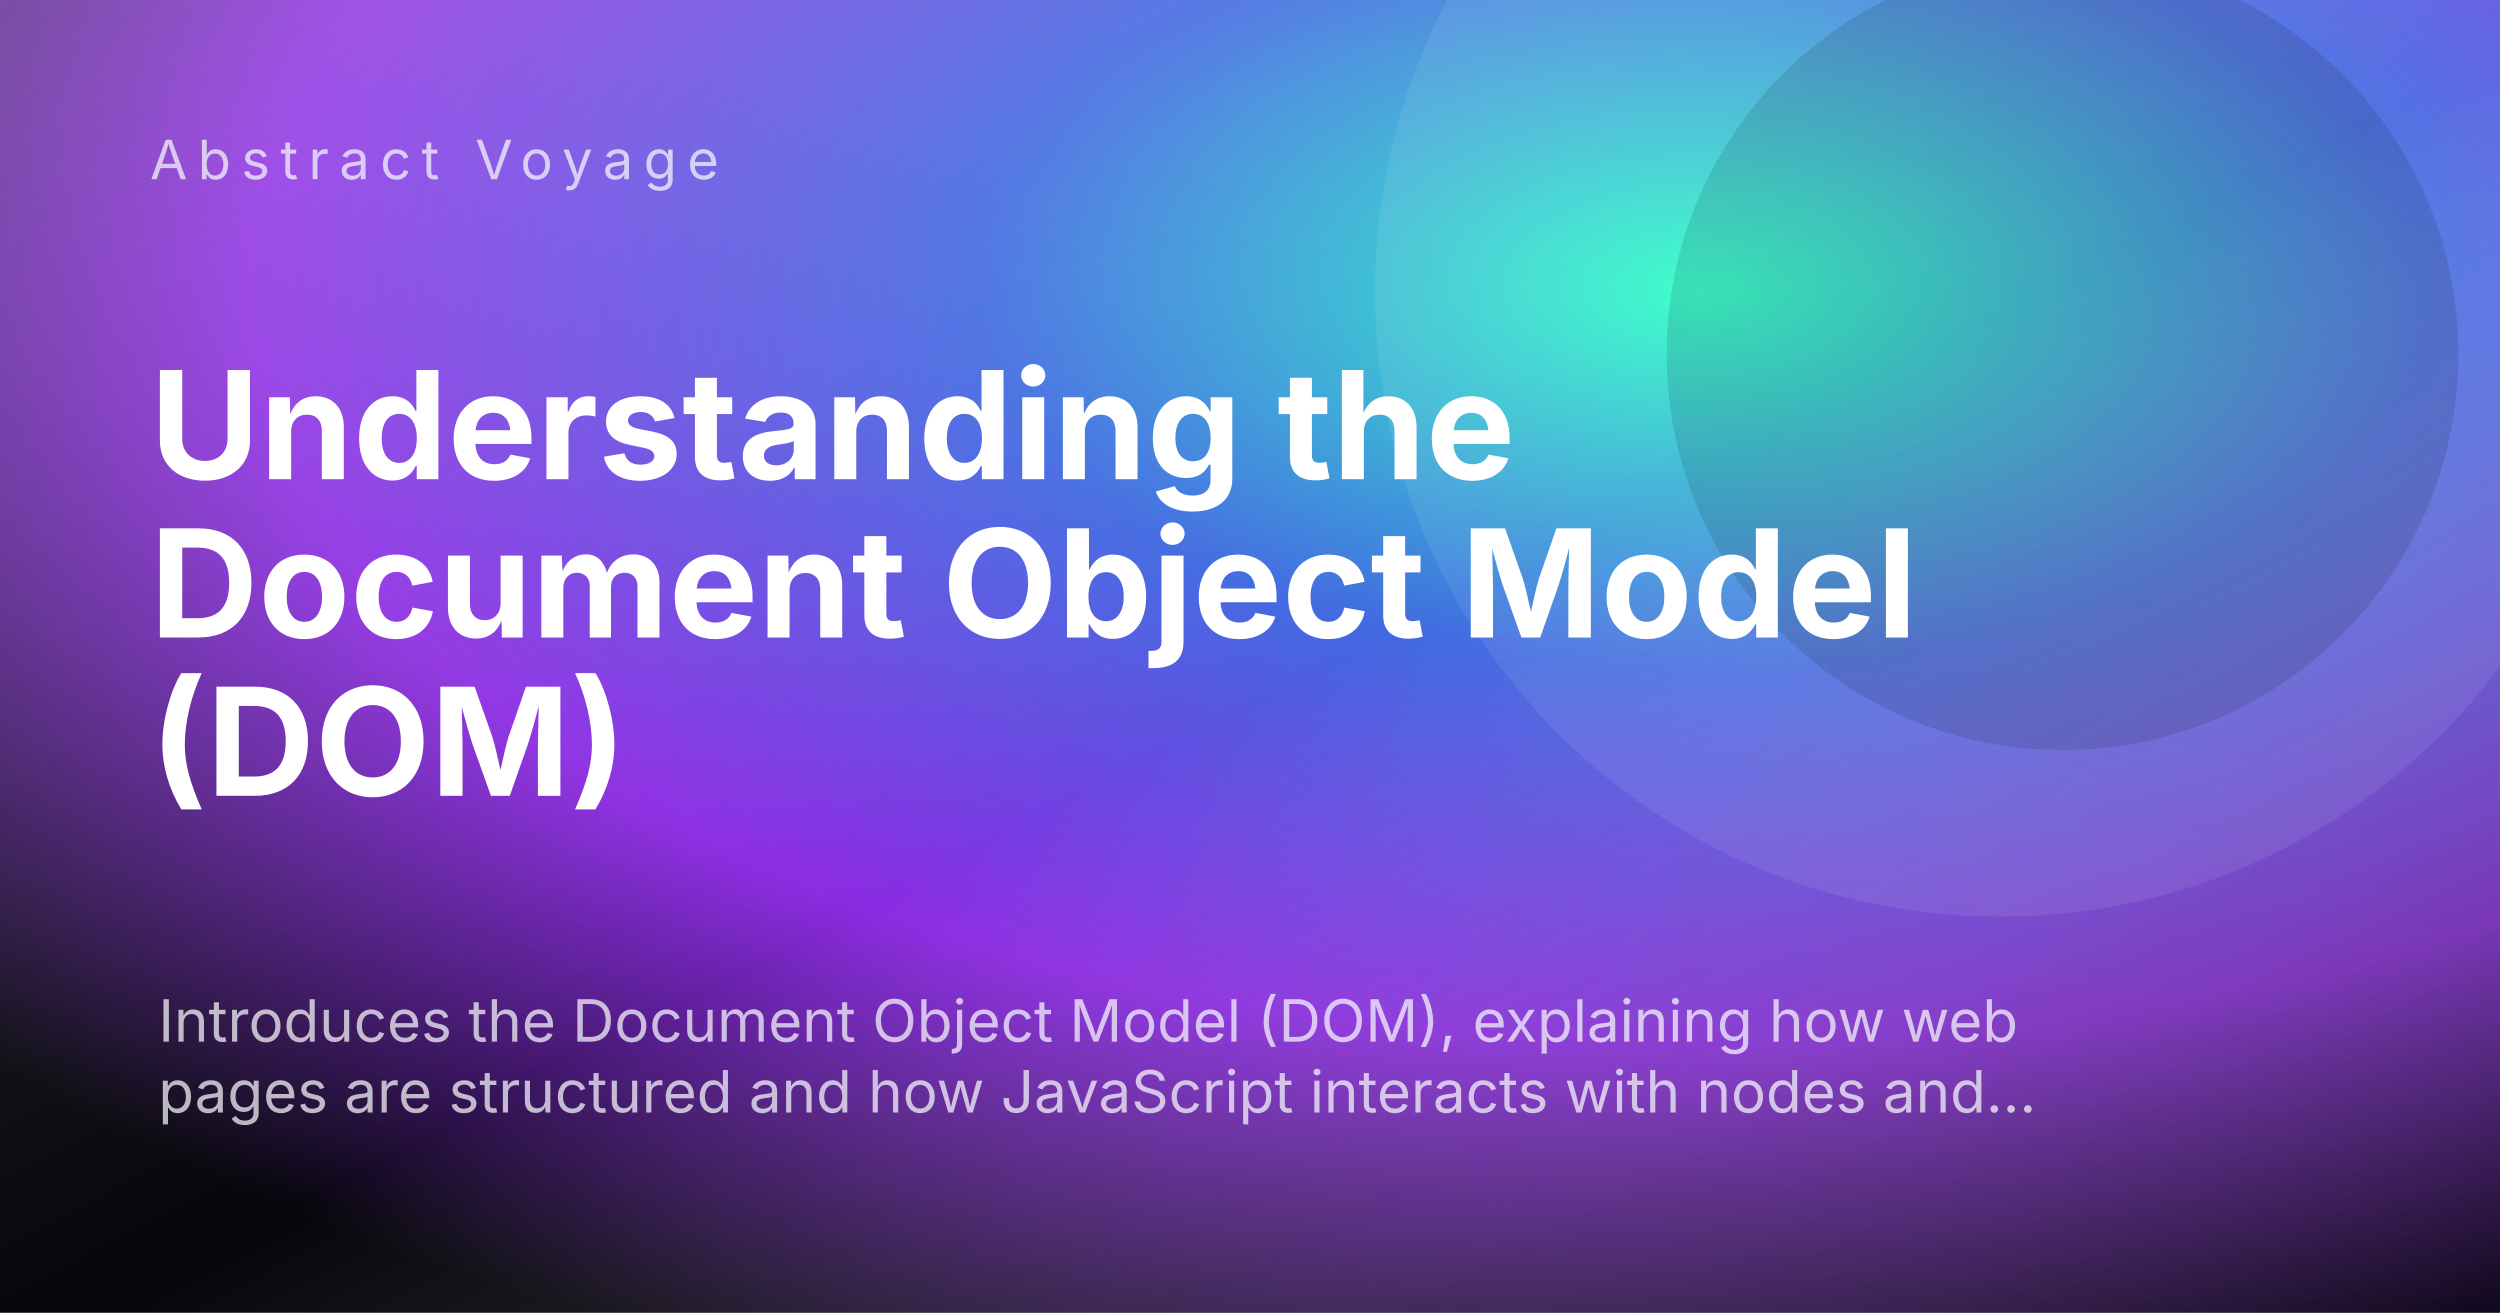
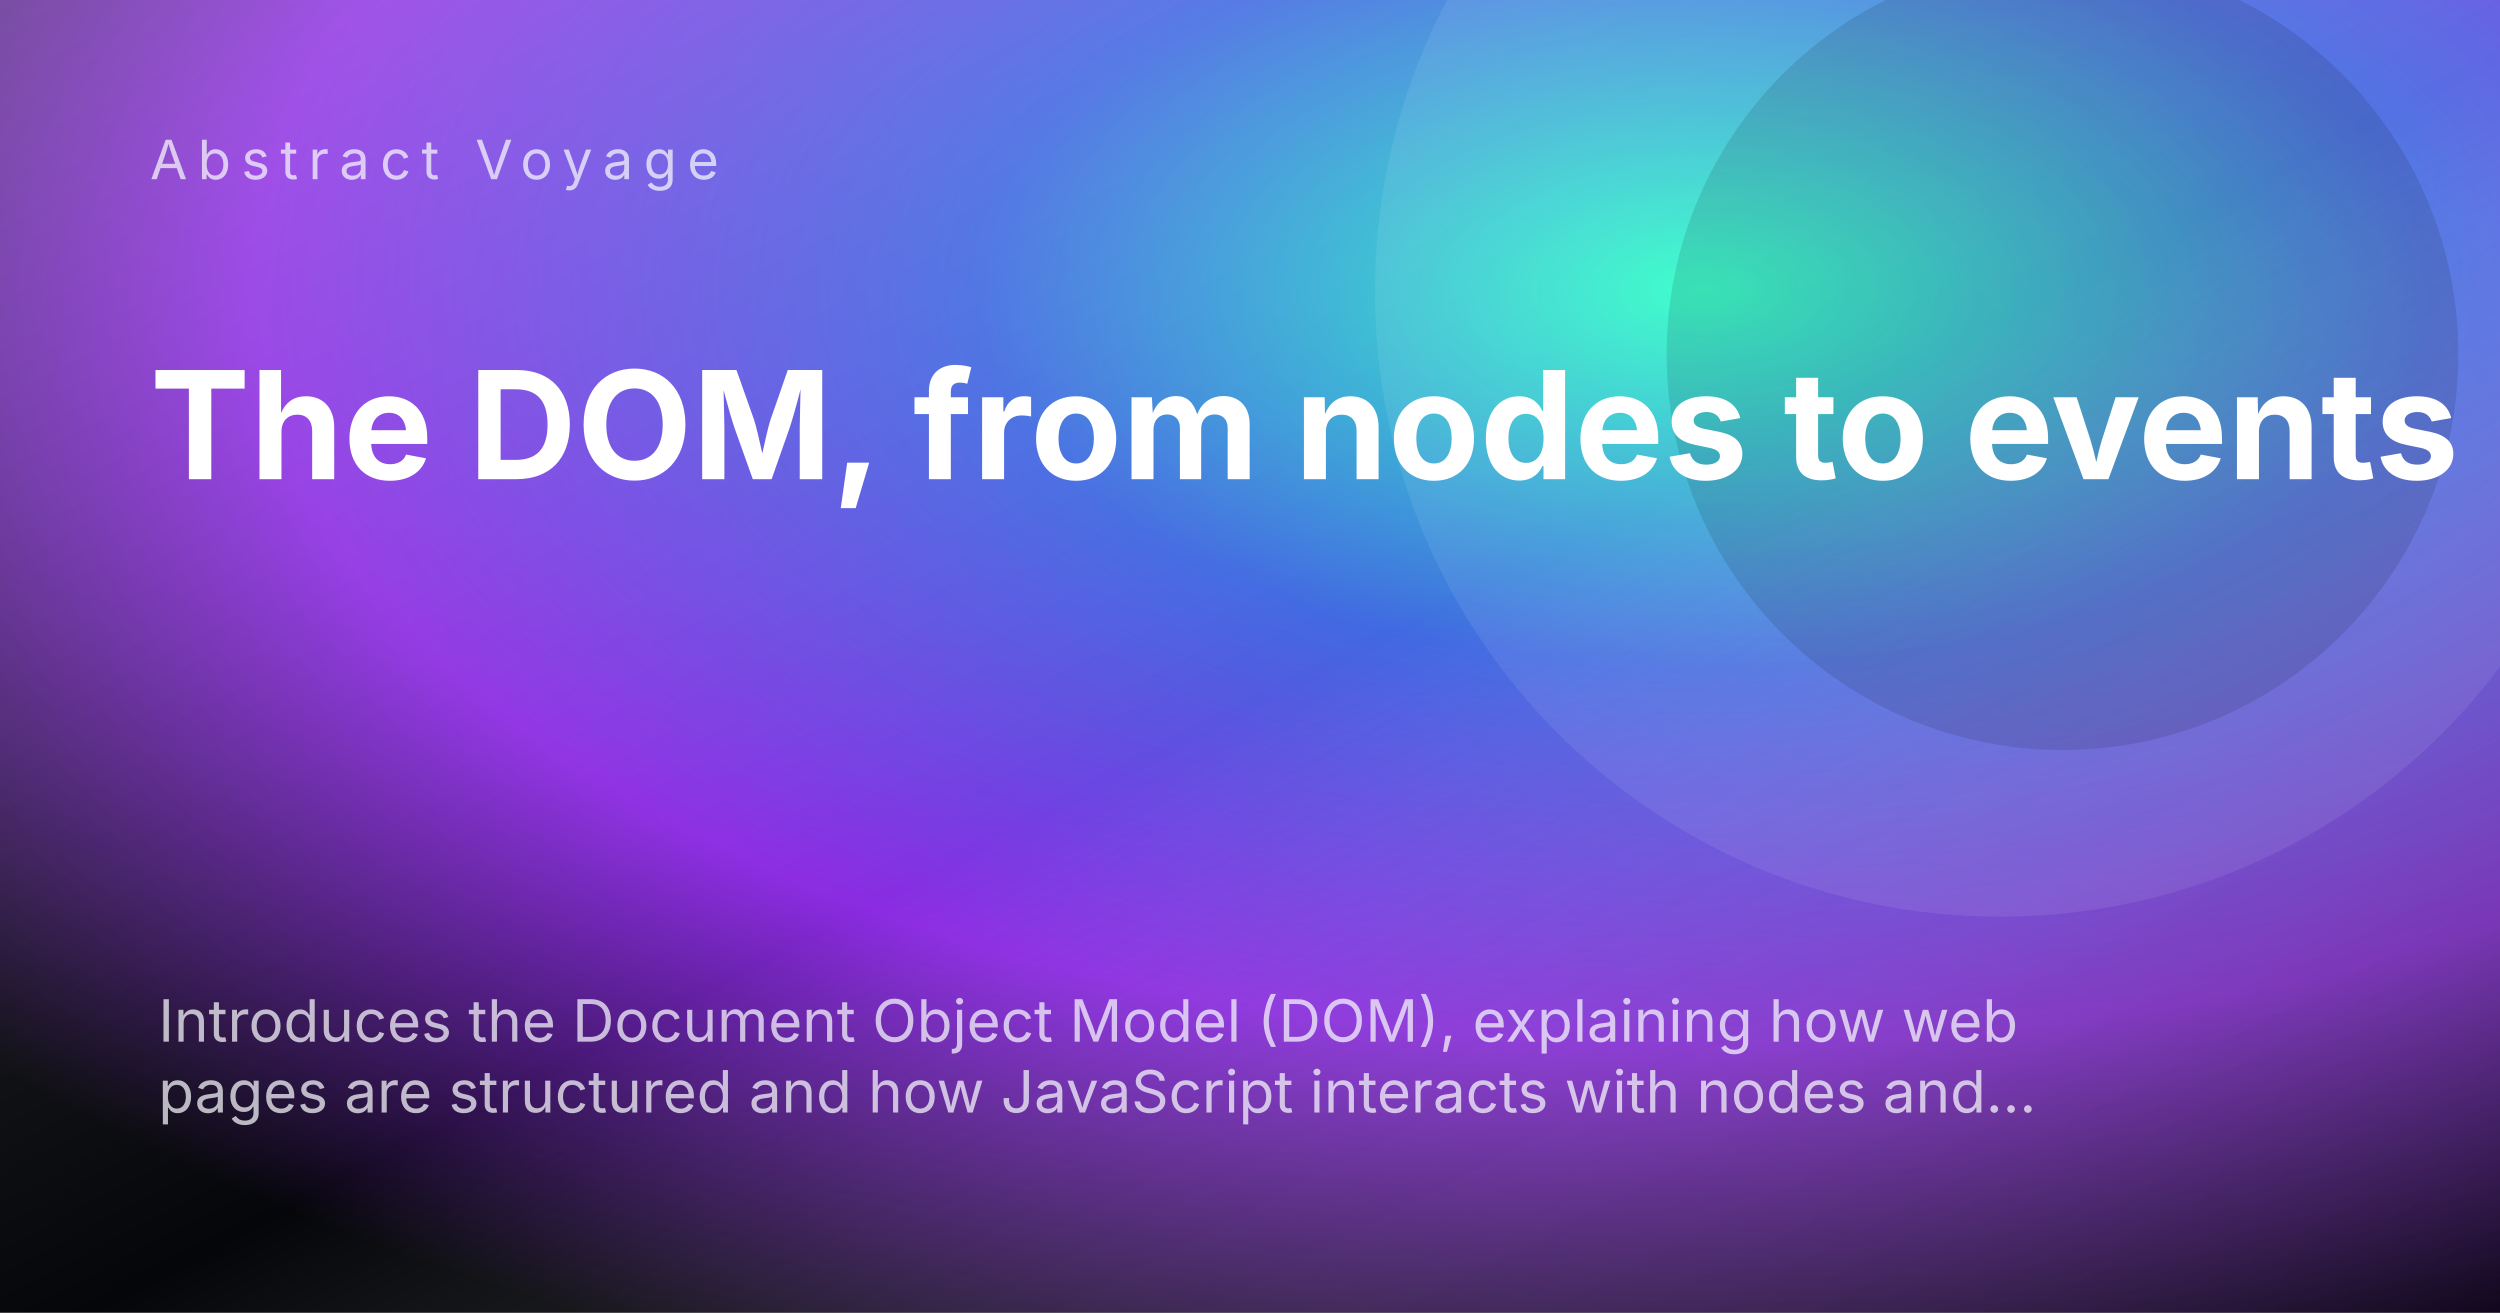
- <svg xmlns="http://www.w3.org/2000/svg" width="1200" height="630" viewBox="0 0 1200 630" role="img" aria-label="Understanding the Document Object Model (DOM)">
+ <svg xmlns="http://www.w3.org/2000/svg" width="1200" height="630" viewBox="0 0 1200 630" role="img" aria-label="The DOM, from nodes to events">
  <defs>
    <radialGradient id="bg" cx="68%" cy="22%" r="90%">
      <stop offset="0%" stop-color="#29ffc6" />
      <stop offset="32%" stop-color="#4169e1" />
      <stop offset="64%" stop-color="#8b2be2" />
      <stop offset="100%" stop-color="#05060a" />
    </radialGradient>
    <linearGradient id="veil" x1="0" x2="1" y1="0" y2="1">
      <stop offset="0%" stop-color="#ffffff" stop-opacity="0.22" />
      <stop offset="52%" stop-color="#ffffff" stop-opacity="0" />
      <stop offset="100%" stop-color="#000000" stop-opacity="0.45" />
    </linearGradient>
  </defs>
  <rect width="1200" height="630" fill="#05060a" />
  <rect width="1200" height="630" fill="url(#bg)" />
  <rect width="1200" height="630" fill="url(#veil)" />
  <circle cx="960" cy="140" r="300" fill="#ffffff" opacity="0.08" />
  <circle cx="990" cy="170" r="190" fill="#05060a" opacity="0.12" />
  <text x="72" y="86" fill="#f8fafc" opacity="0.72" font-family="Inter, Arial, sans-serif" font-size="26" letter-spacing="5">Abstract Voyage</text>
-   <text x="72" y="230" fill="#ffffff" font-family="Inter, Arial, sans-serif" font-size="72" font-weight="700">Understanding the</text>
-   <text x="72" y="306" fill="#ffffff" font-family="Inter, Arial, sans-serif" font-size="72" font-weight="700">Document Object Model</text>
-   <text x="72" y="382" fill="#ffffff" font-family="Inter, Arial, sans-serif" font-size="72" font-weight="700">(DOM)</text>
+   <text x="72" y="230" fill="#ffffff" font-family="Inter, Arial, sans-serif" font-size="72" font-weight="700">The DOM, from nodes to events</text>
  <text x="76" y="500" fill="#f8fafc" opacity="0.72" font-family="Inter, Arial, sans-serif" font-size="28">Introduces the Document Object Model (DOM), explaining how web</text>
  <text x="76" y="534" fill="#f8fafc" opacity="0.72" font-family="Inter, Arial, sans-serif" font-size="28">pages are structured and how JavaScript interacts with nodes and...</text>
</svg>
